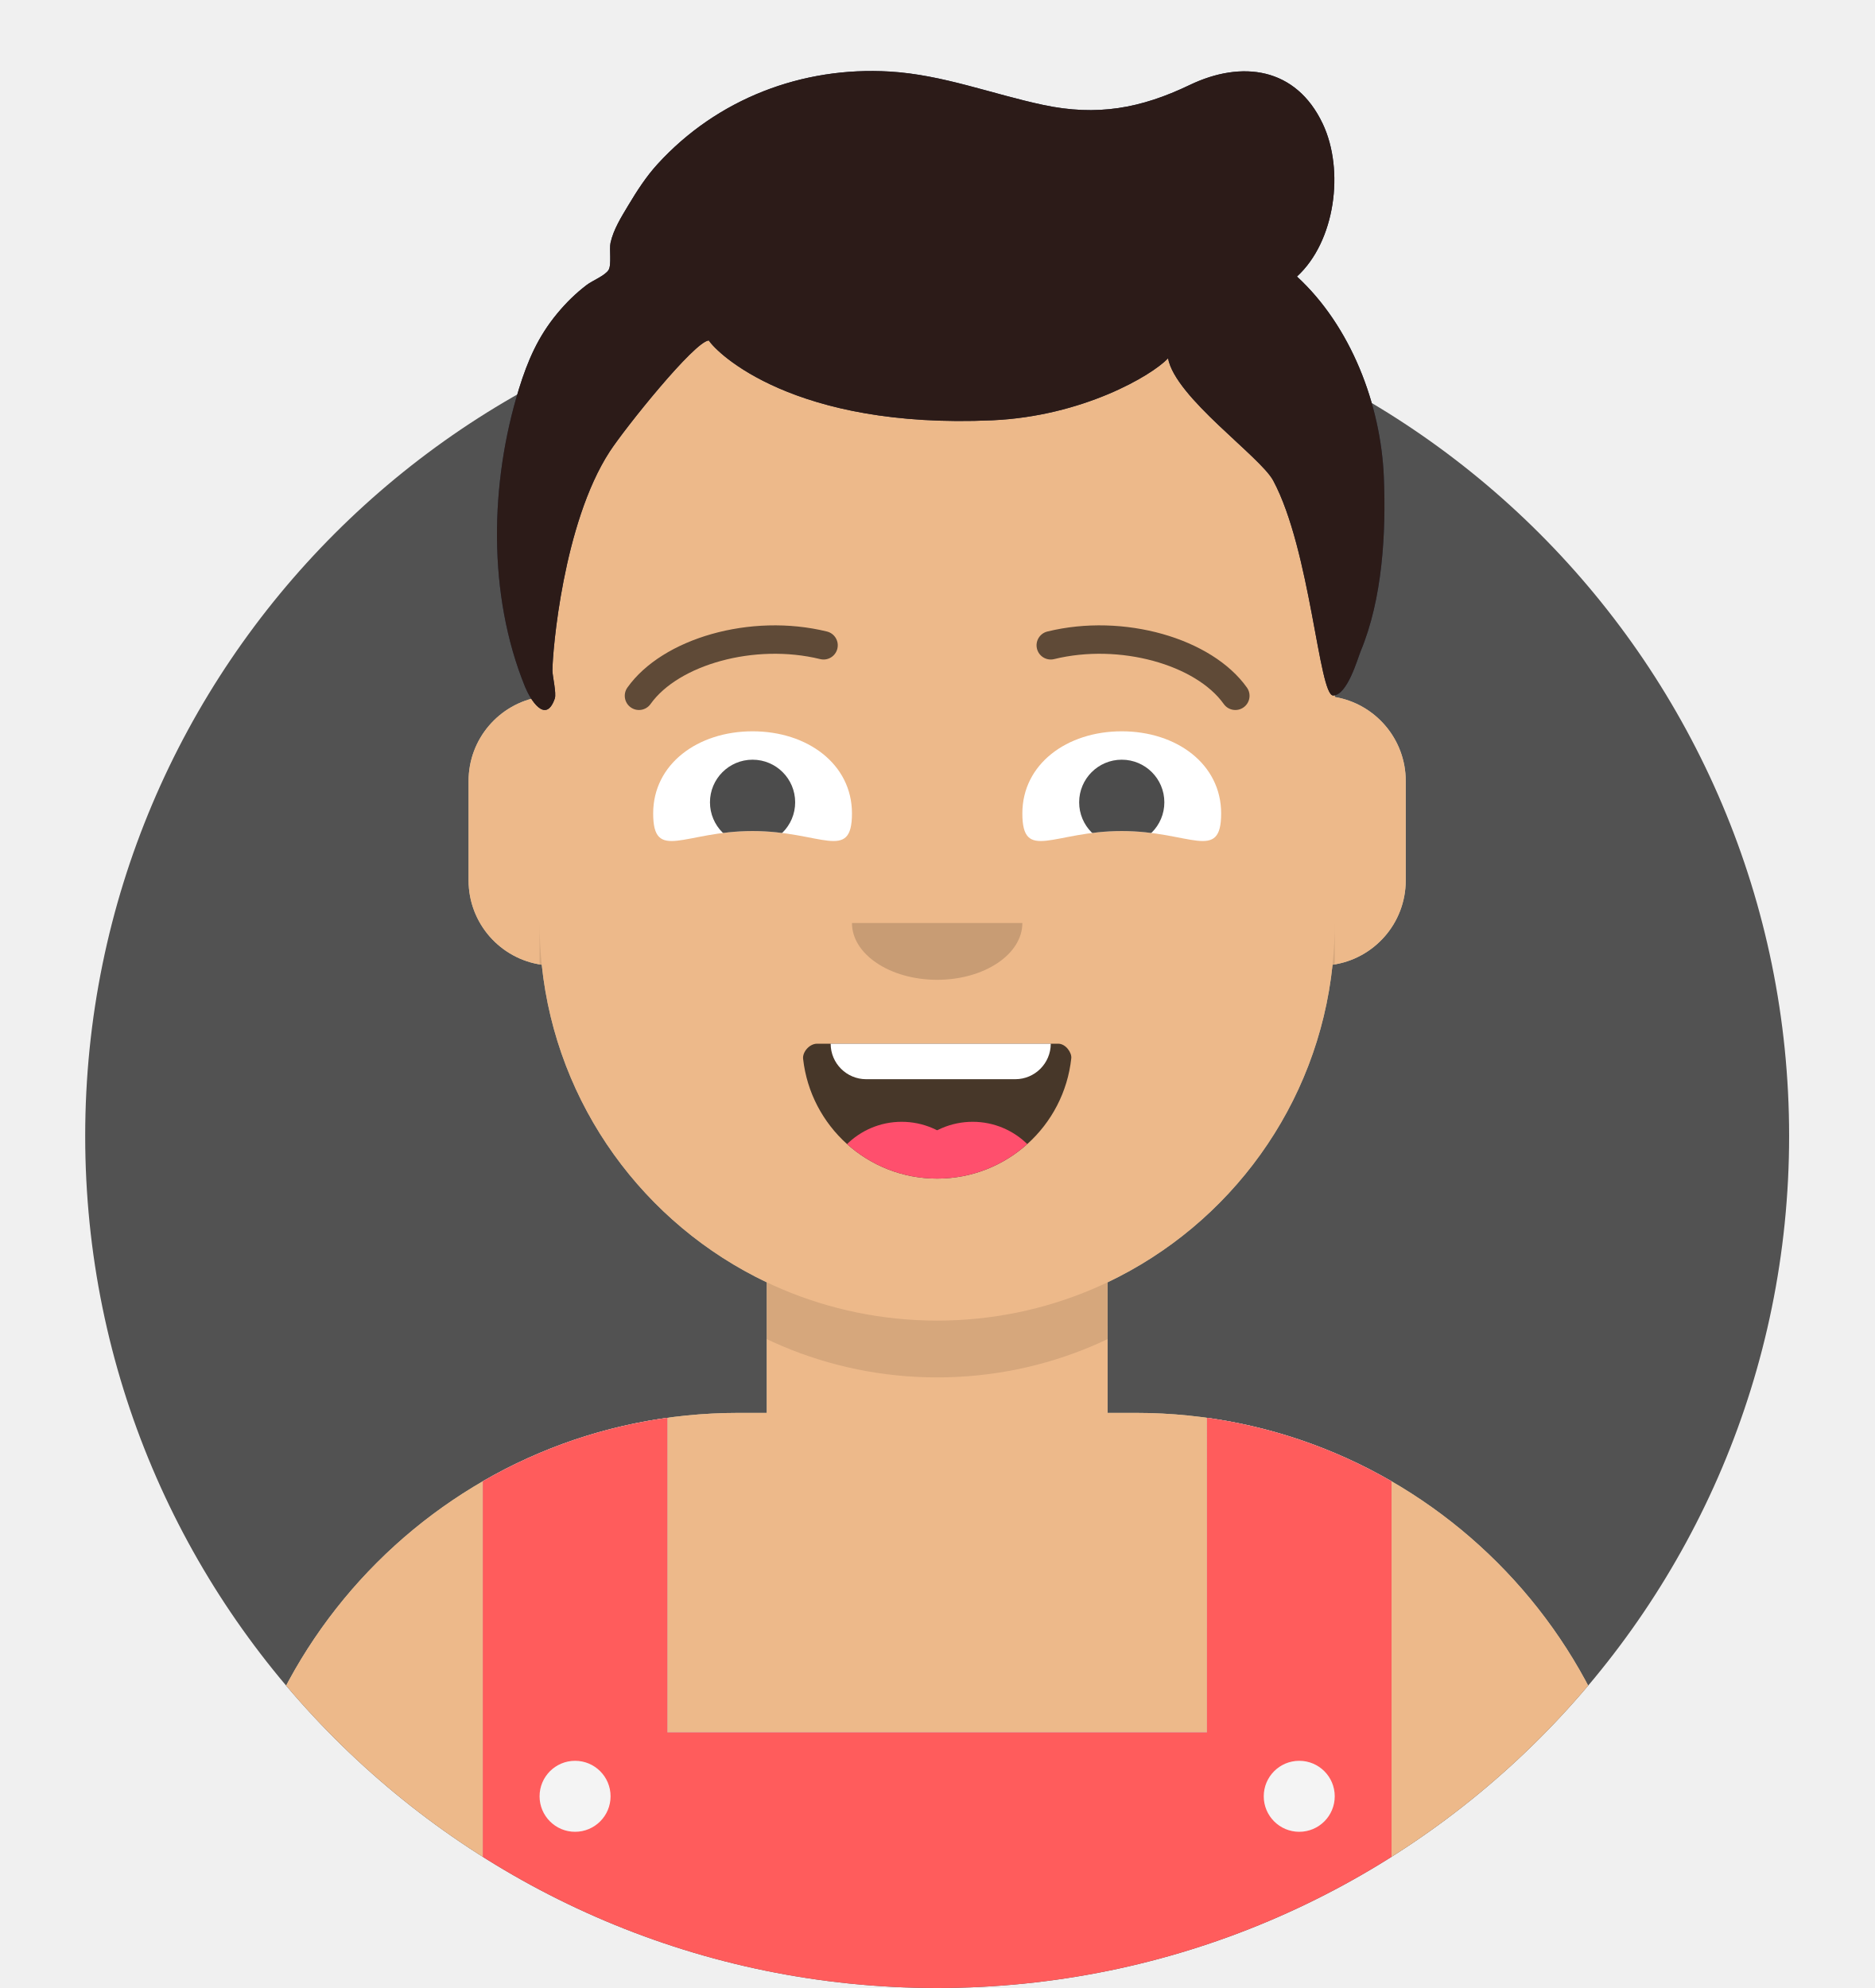
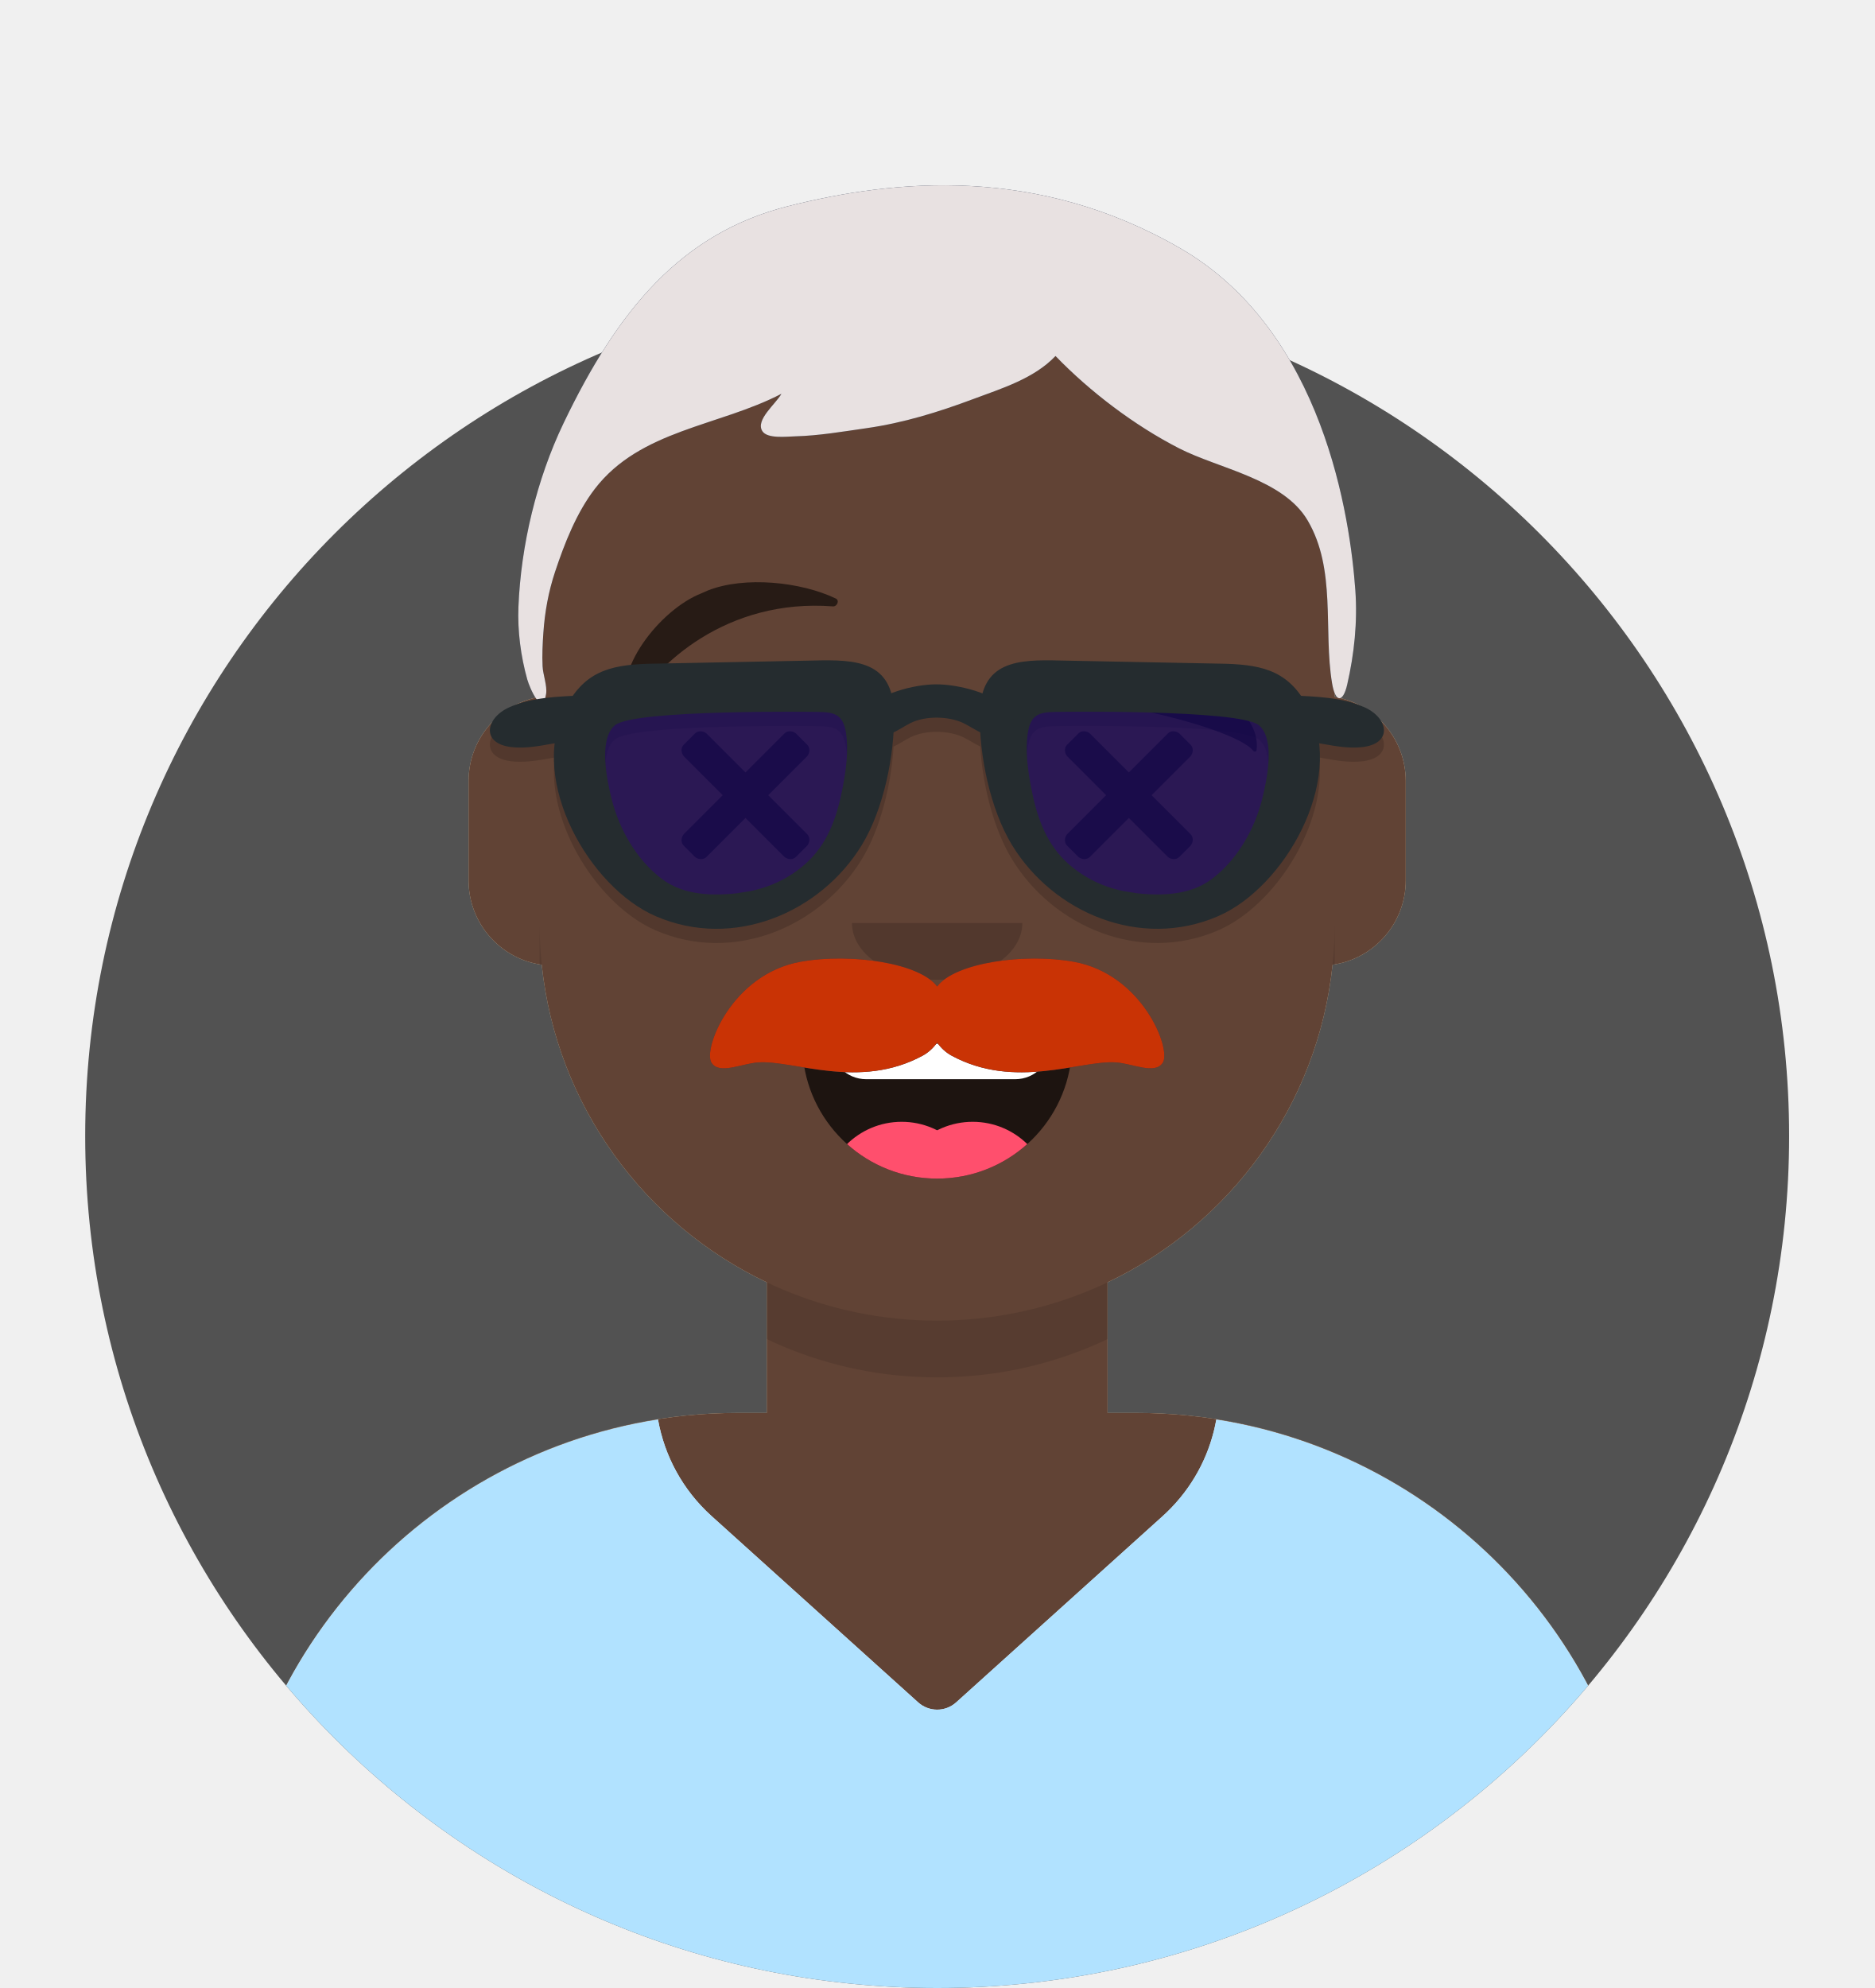
<svg xmlns="http://www.w3.org/2000/svg" xmlns:xlink="http://www.w3.org/1999/xlink" width="264px" height="280px" viewBox="0 0 264 280" version="1.1">
  <defs>
    <circle id="circle_path-1" cx="120" cy="120" r="120" />
    <path d="M-3.19744231e-14,160 L-3.19744231e-14,-1.42108547e-14 L264,-1.42108547e-14 L264,160 L252,160 C252,226.274 198.274,280 132,280 C65.726,280 12,226.274 12,160 L12,160 L-3.19744231e-14,160 Z" id="circle_path-3" />
    <path d="M100,0 C130.928,-5.68137151e-15 156,25.072 156,56 L156.001,62.166 C161.676,63.119 166,68.054 166,74 L166,88 C166,94.052 161.519,99.058 155.694,99.881 C153.628,119.686 141.238,136.422 124.001,144.61 L124,163 L128,163 C167.765,163 200,195.235 200,235 L200,244 L0,244 L0,235 C-4.86974701e-15,195.235 32.235,163 72,163 L76,163 L76,144.611 C58.763,136.422 46.372,119.687 44.305,99.881 C38.481,99.058 34,94.052 34,88 L34,74 C34,68.054 38.325,63.118 44,62.166 L44,56 C44,25.072 69.072,5.68137151e-15 100,0 Z" id="circle_path-5" />
    <path d="M83,36.348 C83,52.629 105.162,65.828 132.5,65.828 C159.838,65.828 182,52.629 182,36.348 C182,34.985 181.845,33.645 181.544,32.331 C210.784,41.488 232,68.792 232,101.052 L232,110 L32,110 L32,101.052 C32,68.397 53.739,40.82 83.534,32.002 C83.182,33.421 83,34.871 83,36.348 Z" id="circle_path-7" />
    <rect id="circle_path-9" x="0" y="0" width="264" height="280" />
    <path d="M74,0 C114.869,0 148,33.131 148,74 L148,84.148 L148,197.608 C135.525,187.237 119.491,181 102,181 L102,181 L98,181 L98,162.611 C115.531,154.283 128.048,137.115 129.791,116.867 C135.569,116.002 140,111.019 140,105 L140,105 L140,92 C140,87.354 137.359,83.324 133.497,81.33 C132.724,81.05 131.952,80.748 131.181,80.426 C130.795,80.32 130.401,80.233 130,80.166 L130,80.166 L130,79.917 C117.224,74.234 104.878,63.071 96.11,47.885 C93.175,42.801 90.831,37.595 89.066,32.397 C80.431,42.941 67.745,53.602 52.342,62.495 C42.778,68.017 33.147,72.291 24,75.266 L24,137.247 C29.602,148.318 38.773,157.278 50,162.611 L50,162.611 L50,181 L46,181 C38.327,181 30.935,182.2 24,184.423 L24,230 C24,244.106 13.569,255.776 0,257.716 L0,74 C0,33.131 33.131,0 74,0 Z" id="circle_path-11" />
  </defs>
  <g id="circle_Avataaar/Circle" stroke="none" stroke-width="1" fill="none" fill-rule="evenodd">
    <g id="circle_Circle" transform="translate(12, 40)">
      <mask id="circle_mask-2" fill="white">
        <use xlink:href="#circle_path-1" />
      </mask>
      <use id="circle_Background-Color" fill="#525252" xlink:href="#circle_path-1" />
      <g id="circle_Fabric-Color" mask="url(#circle_mask-2)" fill="">
        <rect id="circle_🖍Color" x="0" y="0" width="240" height="240" />
      </g>
    </g>
    <mask id="circle_mask-4" fill="white">
      <use xlink:href="#circle_path-3" />
    </mask>
    <g id="circle_Mask" />
    <g id="circle_Avataaar" mask="url(#circle_mask-4)">
      <g id="circle_Body" transform="translate(32, 36)">
        <mask id="circle_mask-6" fill="white">
          <use xlink:href="#circle_path-5" />
        </mask>
        <use fill="#D0C6AC" xlink:href="#circle_path-5" />
-         <g id="circle_Skin-Color" mask="url(#circle_mask-6)" fill="#EDB98A">
+         <g id="circle_Skin-Color" mask="url(#circle_mask-6)" fill="#614335">
          <g transform="translate(-32, 0)" id="circle_Color">
            <rect x="0" y="0" width="264" height="244" />
          </g>
        </g>
        <path d="M44,94 C44,124.928 69.072,150 100,150 C130.928,150 156,124.928 156,94 L156,94 L156,102 C156,132.928 130.928,158 100,158 C69.072,158 44,132.928 44,102 Z" id="circle_Neck-Shadow" fill-opacity="0.1" fill="#000000" mask="url(#circle_mask-6)" />
      </g>
      <g id="circle_Clothing" transform="translate(0, 170)">
        <defs>
-           <path d="M196,38.632 L196,110 L68,110 L68,38.632 C75.85,34.091 84.636,30.99 93.999,29.688 L93.999,73.999 L170,73.999 L170.001,29.688 C179.364,30.99 188.15,34.091 196,38.632 Z" id="overall_path-1" />
+           <path d="M232,101.052 L232,110 L32,110 L32,101.052 C32,65.138 58.294,35.366 92.681,29.936 C93.584,35.007 96.117,39.825 100.236,43.539 L100.236,43.539 L129.321,69.768 C130.843,71.14 133.157,71.14 134.679,69.768 L134.679,69.768 L163.764,43.539 C164.189,43.155 164.601,42.756 164.998,42.343 C168.414,38.788 170.517,34.453 171.319,29.939 C205.707,35.367 232,65.139 232,101.052 Z" id="shirt_v_neck_path-1" />
        </defs>
-         <g id="overall_Clothing/Overall" stroke="none" stroke-width="1" fill="none" fill-rule="evenodd">
-           <mask id="overall_mask-2" fill="white">
-             <use xlink:href="#overall_path-1" />
+         <g id="shirt_v_neck_Clothing/Shirt-V-Neck" stroke="none" stroke-width="1" fill="none" fill-rule="evenodd">
+           <mask id="shirt_v_neck_mask-2" fill="white">
+             <use xlink:href="#shirt_v_neck_path-1" />
          </mask>
-           <use id="overall_Overall" fill="#B7C1DB" xlink:href="#overall_path-1" />
-           <g id="overall_Fabric-Color" mask="url(#overall_mask-2)" fill="#FF5C5C">
-             <rect id="overall_🖍Color" x="0" y="0" width="264" height="110" />
+           <use id="shirt_v_neck_Clothes" fill="#E6E6E6" xlink:href="#shirt_v_neck_path-1" />
+           <g id="shirt_v_neck_Fabric-Color" mask="url(#shirt_v_neck_mask-2)" fill="#B1E2FF">
+             <rect id="shirt_v_neck_🖍Color" x="0" y="0" width="264" height="110" />
          </g>
-           <circle id="overall_Button" fill="#F4F4F4" cx="81" cy="83" r="5" />
-           <circle id="overall_Button" fill="#F4F4F4" cx="183" cy="83" r="5" />
        </g>
      </g>
      <g id="circle_Face" transform="translate(76, 82)" fill="#000000">
        <g id="circle_Mouth" transform="translate(2, 52)">
          <defs>
            <path d="M35.118,15.128 C36.176,24.62 44.226,32 54,32 C63.804,32 71.874,24.574 72.892,15.04 C72.974,14.273 72.117,13 71.043,13 C56.149,13 44.738,13 37.087,13 C36.007,13 35.012,14.178 35.118,15.128 Z" id="smile_path-1" />
          </defs>
          <g id="smile_Mouth/Smile" stroke="none" stroke-width="1" fill="none" fill-rule="evenodd">
            <mask id="smile_mask-2" fill="white">
              <use xlink:href="#smile_path-1" />
            </mask>
            <use id="smile_Mouth" fill-opacity="0.7" fill="#000000" xlink:href="#smile_path-1" />
            <path d="M44,2 L65,2 C67.761,2 70,4.239 70,7 L70,13 C70,15.761 67.761,18 65,18 L44,18 C41.239,18 39,15.761 39,13 L39,7 C39,4.239 41.239,2 44,2 Z" id="smile_Teeth" fill="#FFFFFF" mask="url(#smile_mask-2)" />
            <g id="smile_Tongue" mask="url(#smile_mask-2)" fill="#FF4F6D">
              <g transform="translate(38, 24)">
                <circle cx="11" cy="11" r="11" />
                <circle cx="21" cy="11" r="11" />
              </g>
            </g>
          </g>
        </g>
        <g id="circle_Nose" transform="translate(28, 40)" fill-opacity="0.16">
          <g id="default_Nose/Default" stroke="none" stroke-width="1" fill="none" fill-rule="evenodd" fill-opacity="0.16">
            <path d="M16,8 C16,12.418 21.373,16 28,16 L28,16 C34.627,16 40,12.418 40,8" id="default_Nose" fill="#000000" />
          </g>
        </g>
        <g id="circle_Eyes" transform="translate(0, 8)">
-           <defs>
-             <path d="M14,14.048 C23.61,14.048 28,18.499 28,11.562 C28,4.624 21.732,0 14,0 C6.268,0 0,4.624 0,11.562 C0,18.499 4.39,14.048 14,14.048 Z" id="squint_path-1" />
-             <path d="M14,14.048 C23.61,14.048 28,18.499 28,11.562 C28,4.624 21.732,0 14,0 C6.268,0 0,4.624 0,11.562 C0,18.499 4.39,14.048 14,14.048 Z" id="squint_path-3" />
-           </defs>
-           <g id="squint_Eyes/Squint-😊" stroke="none" stroke-width="1" fill="none" fill-rule="evenodd">
-             <g id="squint_Eye" transform="translate(16, 13)">
-               <mask id="squint_mask-2" fill="white">
-                 <use xlink:href="#squint_path-1" />
-               </mask>
-               <use id="squint_The-white-stuff" fill="#FFFFFF" xlink:href="#squint_path-1" />
-               <circle fill-opacity="0.7" fill="#000000" mask="url(#squint_mask-2)" cx="14" cy="10" r="6" />
-             </g>
-             <g id="squint_Eye" transform="translate(68, 13)">
-               <mask id="squint_mask-4" fill="white">
-                 <use xlink:href="#squint_path-3" />
-               </mask>
-               <use id="squint_Eyeball-Mask" fill="#FFFFFF" xlink:href="#squint_path-3" />
-               <circle fill-opacity="0.7" fill="#000000" mask="url(#squint_mask-4)" cx="14" cy="10" r="6" />
-             </g>
+           <g id="x_dizzy_Eyes/X-Dizzy-😵" stroke="none" stroke-width="1" fill="none" fill-rule="evenodd" fill-opacity="0.6">
+             <path d="M23.5,13.3 L29,18.799 L34.5,13.3 C34.9,12.9 35.6,12.9 36.1,13.3 L37.7,14.9 C38.1,15.3 38.1,16 37.7,16.5 L32.2,22 L37.7,27.5 C38.1,27.9 38.1,28.6 37.7,29.1 L36.1,30.7 C35.7,31.1 35,31.1 34.5,30.7 L29,25.2 L23.5,30.7 C23.1,31.1 22.4,31.1 21.9,30.7 L20.3,29.1 C19.9,28.7 19.9,28 20.3,27.5 L25.799,22 L20.3,16.5 C19.9,16 19.9,15.3 20.3,14.9 L21.9,13.3 C22.3,12.9 23,12.9 23.5,13.3 Z" id="x_dizzy_Eye" fill="#000000" fill-rule="nonzero" />
+             <path d="M77.5,13.3 L83,18.799 L88.5,13.3 C88.9,12.9 89.6,12.9 90.1,13.3 L91.7,14.9 C92.1,15.3 92.1,16 91.7,16.5 L86.2,22 L91.7,27.5 C92.1,27.9 92.1,28.6 91.7,29.1 L90.1,30.7 C89.7,31.1 89,31.1 88.5,30.7 L83,25.2 L77.5,30.7 C77.1,31.1 76.4,31.1 75.9,30.7 L74.3,29.1 C73.9,28.7 73.9,28 74.3,27.5 L79.799,22 L74.3,16.5 C73.9,16 73.9,15.3 74.3,14.9 L75.9,13.3 C76.3,12.9 77,12.9 77.5,13.3 Z" id="x_dizzy_Eye" fill="#000000" fill-rule="nonzero" />
          </g>
        </g>
        <g id="circle_Eyebrow" fill-opacity="0.6">
-           <g id="default_Eyebrow/Outline/Default" stroke="none" stroke-width="1" fill="none" fill-rule="evenodd" fill-opacity="0.6">
-             <g id="default_I-Browse" transform="translate(12, 6)" fill="#000000" fill-rule="nonzero">
-               <path d="M3.63,11.159 C7.545,5.65 18.278,2.561 27.523,4.831 C28.596,5.095 29.679,4.439 29.942,3.366 C30.206,2.293 29.55,1.21 28.477,0.947 C17.74,-1.69 5.312,1.887 0.37,8.841 C-0.27,9.742 -0.059,10.99 0.841,11.63 C1.742,12.27 2.99,12.059 3.63,11.159 Z" id="default_Eyebrow" />
-               <path d="M61.63,11.159 C65.545,5.65 76.278,2.561 85.523,4.831 C86.596,5.095 87.679,4.439 87.942,3.366 C88.206,2.293 87.55,1.21 86.477,0.947 C75.74,-1.69 63.312,1.887 58.37,8.841 C57.73,9.742 57.941,10.99 58.841,11.63 C59.742,12.27 60.99,12.059 61.63,11.159 Z" id="default_Eyebrow" transform="translate(73.00015, 6.039198) scale(-1, 1) translate(-73.00015, -6.039198) " />
-             </g>
+           <g id="up_down_natural_Eyebrow/Natural/Up-Down-Natural" stroke="none" stroke-width="1" fill="none" fill-rule="evenodd" fill-opacity="0.6">
+             <path d="M22.766,1.578 L23.677,1.176 C28.919,-0.905 36.865,-0.033 41.723,2.299 C42.29,2.571 41.902,3.452 41.321,3.407 C26.402,2.256 16.358,11.553 12.946,17.847 C12.845,18.034 12.539,18.055 12.464,17.881 C10.156,12.562 16.913,3.896 22.766,1.578 Z" id="up_down_natural_Eye-Browse-Reddit" fill="#000000" />
+             <path d="M86.535,12.025 C92.342,12.293 101.73,16.512 101.488,22.368 C101.48,22.56 101.199,22.644 101.061,22.497 C98.306,19.537 78.746,16.547 71.856,18.132 C71.226,18.277 70.747,17.655 71.146,17.206 C74.568,13.357 81.333,11.779 86.535,12.025 Z" id="up_down_natural_Eyebrow" fill="#000000" transform="translate(86.24651, 17.28591) rotate(5) translate(-86.24651, -17.28591) " />
          </g>
        </g>
      </g>
      <g id="circle_Top">
        <defs>
-           <path d="M183.68,38.949 C189.086,33.999 190.387,23.962 187.318,17.449 C183.549,9.454 175.901,8.452 168.572,11.969 C161.664,15.284 155.515,16.388 147.95,14.782 C140.692,13.241 133.806,10.523 126.303,10.076 C113.978,9.343 102.003,13.915 93.603,23.129 C92,24.887 90.709,26.897 89.488,28.934 C88.512,30.564 87.411,32.313 86.995,34.192 C86.797,35.086 87.165,37.29 86.72,38.022 C86.239,38.812 84.424,39.537 83.651,40.124 C82.084,41.313 80.727,42.654 79.471,44.171 C76.805,47.393 75.338,50.758 74.103,54.743 C70.001,67.988 69.653,83.741 74.957,96.747 C75.664,98.481 77.855,102.099 79.143,98.385 C79.398,97.651 78.809,95.191 78.81,94.45 C78.815,91.73 80.316,73.721 86.857,63.633 C88.986,60.349 98.83,48.052 100.841,47.954 C101.906,49.646 112.721,60.462 140.783,59.195 C153.445,58.623 163.183,52.934 165.521,50.468 C166.549,56.001 178.513,64.284 180.336,67.692 C185.603,77.538 186.771,97.996 188.781,97.957 C190.791,97.919 192.234,92.72 192.648,91.727 C195.72,84.352 196.243,75.095 195.915,67.168 C195.488,56.966 191.277,45.942 183.68,38.949 Z" id="short_waved_path-1" />
+           <path d="M167.309,35.006 C147.121,23.307 127.129,25.222 112.037,29.03 C96.945,32.838 88.017,43.651 80.357,59.648 C76.596,67.503 74.366,76.791 74.023,85.481 C73.888,88.893 74.348,92.415 75.268,95.7 C75.605,96.906 77.423,101.087 77.922,97.709 C78.089,96.584 77.48,95.033 77.422,93.838 C77.344,92.269 77.427,90.681 77.534,89.115 C77.734,86.187 78.256,83.315 79.185,80.525 C80.512,76.537 82.201,72.213 84.787,68.848 C91.188,60.521 102.269,60.046 111.066,55.464 C110.303,56.869 107.36,59.143 108.379,60.727 C109.084,61.821 111.749,61.489 113.022,61.454 C116.371,61.362 119.735,60.78 123.043,60.307 C128.256,59.562 133.141,58.052 138.047,56.218 C142.063,54.716 146.65,53.326 149.669,50.14 C154.54,55.188 160.81,59.935 167.07,63.143 C172.688,66.022 181.749,67.461 185.183,73.301 C189.248,80.215 187.378,88.707 188.619,96.201 C189.091,99.05 190.164,98.987 190.751,96.438 C191.748,92.108 192.219,87.61 191.902,83.159 C191.184,73.111 187.497,46.706 167.309,35.006 Z" id="short_round_path-1" />
        </defs>
-         <g id="short_waved_Top/Short-Hair/Short-Waved" stroke="none" stroke-width="1" fill="none" fill-rule="evenodd" transform="translate(-1 0)">
-           <g id="short_waved_Facial-Hair" transform="translate(49, 72)" />
-           <mask id="short_waved_mask-2" fill="white">
-             <use xlink:href="#short_waved_path-1" />
+         <g id="short_round_Top/Short-Hair/Short-Round" stroke="none" stroke-width="1" fill="none" fill-rule="evenodd" transform="translate(-1 0)">
+           <g id="short_round_Facial-Hair" transform="translate(49, 72)">
+             <defs>
+               <path d="M64.721,63.464 C71.838,62.17 81.796,63.646 84.107,67.092 L83.998,66.939 L84.01,66.922 C86.531,63.598 96.277,62.191 103.274,63.464 C112.928,65.221 117.019,75.767 115.78,77.679 C114.655,79.415 111.536,77.774 109.12,77.63 C104.119,77.332 94.948,81.51 86.046,76.689 C85.235,76.25 84.539,75.608 83.998,74.839 C83.457,75.608 82.761,76.25 81.95,76.689 C73.048,81.51 63.877,77.332 58.876,77.63 C56.46,77.774 53.341,79.415 52.216,77.679 C50.977,75.767 55.068,65.221 64.721,63.464 Z" id="moustache_magnum_path-1" />
+             </defs>
+             <g id="moustache_magnum_Facial-Hair/Moustache-Magnum" stroke="none" stroke-width="1" fill="none" fill-rule="evenodd">
+               <mask id="moustache_magnum_mask-2" fill="white">
+                 <use xlink:href="#moustache_magnum_path-1" />
+               </mask>
+               <use id="moustache_magnum_Hey..." fill="#28354B" xlink:href="#moustache_magnum_path-1" />
+               <g id="moustache_magnum_Facial-Hair-Color" mask="url(#moustache_magnum_mask-2)" fill="#C93305">
+                 <rect id="moustache_magnum_Color" x="0" y="0" width="168" height="152" />
+               </g>
+             </g>
+           </g>
+           <mask id="short_round_mask-2" fill="white">
+             <use xlink:href="#short_round_path-1" />
          </mask>
-           <use id="short_waved_Short-Hair" fill="#28354B" xlink:href="#short_waved_path-1" />
-           <g id="short_waved_Hair-Color" mask="url(#short_waved_mask-2)" fill="#2C1B18">
-             <g transform="translate(1, 0)" id="short_waved_Color">
+           <use id="short_round_Short-Hair" fill="#28354B" xlink:href="#short_round_path-1" />
+           <g id="short_round_Hair-Color" mask="url(#short_round_mask-2)" fill="#E8E1E1">
+             <g transform="translate(1, 0)" id="short_round_Color">
              <rect x="0" y="0" width="264" height="280" />
            </g>
          </g>
-           <g id="short_waved_Accessory" transform="translate(62, 85)">
-         </g>
+           <g id="short_round_Accessory" transform="translate(62, 85)">
+             <g id="sunglasses_2_Accesories/Sunglasses" stroke="none" stroke-width="1" fill="none" fill-rule="evenodd">
+               <path d="M88.421,10.032 L111.712,10.488 L112.419,10.517 C116.717,10.731 119.842,11.561 122.259,15.005 L123.271,15.061 C125.985,15.224 128.816,15.52 131.242,16.639 C134.626,18.201 135.149,21.739 130.882,22.226 C128.961,22.446 127.037,22.083 125.144,21.745 L124.805,21.691 C125.909,31.152 118.598,42.56 110.577,46.037 C99.6,50.797 87.338,45.529 81.534,36.004 C78.908,31.693 77.391,25.488 77.068,20.143 C76.249,19.745 75.467,19.22 74.719,18.855 C72.712,17.877 69.381,17.757 67.213,18.855 C66.467,19.233 65.684,19.762 64.861,20.159 C64.536,25.501 63.02,31.699 60.396,36.006 C54.592,45.532 42.329,50.799 31.352,46.039 C23.331,42.562 16.019,31.153 17.125,21.691 L16.787,21.745 L15.912,21.9 C14.303,22.181 12.675,22.412 11.049,22.226 C6.782,21.739 7.305,18.201 10.69,16.639 C13.419,15.38 16.66,15.162 19.672,15.006 C22.089,11.563 25.214,10.733 29.511,10.52 L30.218,10.491 L54.367,10.014 C59.191,9.923 63.3,10.28 64.542,14.64 C66.63,13.826 69.047,13.385 70.891,13.385 C72.75,13.385 75.24,13.833 77.383,14.659 C78.688,10.021 83.224,9.892 88.421,10.032 Z M54.679,17.284 L53.174,17.263 C48.255,17.217 28.018,17.153 25.616,19.149 C23.226,21.134 24.534,27.073 25.157,29.556 C26.22,33.8 28.64,38.06 32.172,40.752 C35.161,43.03 38.987,43.188 42.599,42.839 L42.814,42.815 C42.576,42.827 44.28,42.588 44.629,42.522 L44.661,42.516 C45.73,42.286 46.799,41.983 47.811,41.564 C49.717,40.775 51.508,39.619 52.978,38.169 C55.767,35.414 56.965,31.723 57.685,27.955 C58.157,25.487 58.555,22.671 58.146,20.165 C57.767,17.846 56.758,17.355 54.679,17.284 L54.679,17.284 Z M90.243,17.25 L87.681,17.273 C85.309,17.295 84.188,17.689 83.784,20.163 C83.374,22.668 83.772,25.485 84.244,27.952 C84.965,31.72 86.163,35.412 88.952,38.166 C90.421,39.616 92.213,40.772 94.119,41.562 C94.962,41.911 95.845,42.179 96.734,42.392 L97.268,42.513 C97.513,42.566 99.203,42.803 99.137,42.813 L98.986,42.802 C102.697,43.193 106.673,43.1 109.757,40.75 C113.29,38.058 115.709,33.798 116.773,29.554 L116.961,28.777 C117.607,26 118.481,20.948 116.314,19.147 C114.107,17.313 96.851,17.218 90.243,17.25 L90.243,17.25 Z" id="sunglasses_2_Shape" fill-opacity=".16" fill="#000" />
+               <g id="sunglasses_2_Sunglasses" transform="translate(8, 8)">
+                 <path d="M47.01,6.277 C49.521,6.301 50.708,6.726 51.136,9.392 C51.569,12.092 51.148,15.128 50.648,17.787 C49.886,21.848 48.617,25.826 45.664,28.794 C44.109,30.358 42.212,31.603 40.194,32.454 C39.123,32.906 37.991,33.232 36.86,33.48 C36.529,33.552 33.706,33.948 35.438,33.747 C31.397,34.216 27.013,34.197 23.638,31.579 C19.898,28.678 17.337,24.086 16.211,19.513 C15.552,16.837 14.167,10.437 16.697,8.297 C19.595,5.845 47.01,6.277 47.01,6.277 L47.01,6.277 Z" id="sunglasses_2_shades" fill-opacity=".7" fill="#150662" />
+                 <path d="M78.919,6.275 C76.408,6.299 75.221,6.724 74.794,9.389 C74.36,12.089 74.782,15.125 75.281,17.784 C76.044,21.845 77.313,25.824 80.265,28.792 C81.821,30.355 83.718,31.601 85.736,32.452 C86.807,32.903 87.939,33.23 89.07,33.477 C89.4,33.549 92.223,33.946 90.492,33.744 C94.533,34.214 98.917,34.195 102.292,31.577 C106.032,28.675 108.593,24.084 109.719,19.511 C110.378,16.834 111.762,10.434 109.233,8.294 C106.335,5.843 78.919,6.275 78.919,6.275 L78.919,6.275 Z" id="sunglasses_2_shades" fill-opacity=".7" fill="#150662" />
+                 <g id="sunglasses_2_Glasses" fill="#252C2F">
+                   <path d="M46.249,7.275 C48.621,7.298 49.742,7.692 50.146,10.165 C50.555,12.671 50.157,15.487 49.685,17.955 C48.965,21.723 47.767,25.415 44.978,28.169 C43.508,29.619 41.717,30.775 39.811,31.564 C38.799,31.983 37.73,32.286 36.661,32.516 C36.349,32.583 33.682,32.95 35.318,32.764 C31.501,33.199 27.36,33.182 24.172,30.753 C20.64,28.06 18.22,23.8 17.157,19.556 C16.534,17.073 15.226,11.134 17.616,9.149 C20.353,6.875 46.249,7.275 46.249,7.275 L46.249,7.275 Z M22.218,0.49 C16.777,0.678 13.147,1.634 10.463,7.069 C5.546,17.03 13.963,31.969 23.352,36.039 C34.329,40.799 46.592,35.532 52.396,26.006 C55.469,20.962 57.022,13.323 56.922,7.504 C56.795,0.076 51.607,-0.13 45.509,0.034 L22.218,0.49 Z" id="sunglasses_2_Frame" />
+                   <path d="M79.681,7.273 C77.309,7.295 76.188,7.689 75.784,10.163 C75.374,12.668 75.772,15.485 76.244,17.952 C76.965,21.72 78.163,25.412 80.952,28.166 C82.421,29.616 84.213,30.772 86.119,31.562 C87.131,31.981 88.2,32.284 89.268,32.513 C89.581,32.58 92.247,32.948 90.612,32.761 C94.429,33.197 98.57,33.179 101.757,30.75 C105.29,28.058 107.709,23.798 108.773,19.554 C109.396,17.071 110.703,11.132 108.314,9.147 C105.576,6.872 79.681,7.273 79.681,7.273 L79.681,7.273 Z M103.712,0.488 C109.152,0.675 112.783,1.632 115.466,7.067 C120.384,17.028 111.967,31.966 102.577,36.037 C91.6,40.797 79.338,35.529 73.534,26.004 C70.461,20.96 68.907,13.321 69.007,7.501 C69.135,0.074 74.323,-0.132 80.421,0.032 L103.712,0.488 Z" id="sunglasses_2_Frame" />
+                   <path d="M13.197,4.927 C9.785,5.118 5.886,5.164 2.69,6.639 C-0.695,8.201 -1.218,11.739 3.049,12.226 C4.971,12.446 6.895,12.083 8.787,11.745 C10.337,11.468 12.442,11.558 13.906,10.966 C16.636,9.862 16.46,4.74 13.197,4.927" id="sunglasses_2_Frame" />
+                   <path d="M112.735,4.927 C116.147,5.118 120.046,5.164 123.242,6.639 C126.626,8.201 127.149,11.739 122.882,12.226 C120.961,12.446 119.037,12.083 117.144,11.745 C115.595,11.468 113.49,11.558 112.025,10.966 C109.296,9.862 109.471,4.74 112.735,4.927" id="sunglasses_2_Frame" />
+                   <path d="M73.109,7.013 C71.163,4.713 66.091,3.385 62.891,3.385 C59.691,3.385 54.768,4.713 52.822,7.013 C51.841,8.172 51.807,9.724 53.508,10.451 C55.626,11.357 57.517,9.714 59.213,8.855 C61.381,7.757 64.712,7.877 66.719,8.855 C68.427,9.688 70.305,11.357 72.423,10.451 C74.124,9.724 74.091,8.172 73.109,7.013" id="sunglasses_2_Frame" />
+                 </g>
+               </g>
+             </g>
+           </g>
        </g>
      </g>
    </g>
  </g>
</svg>
